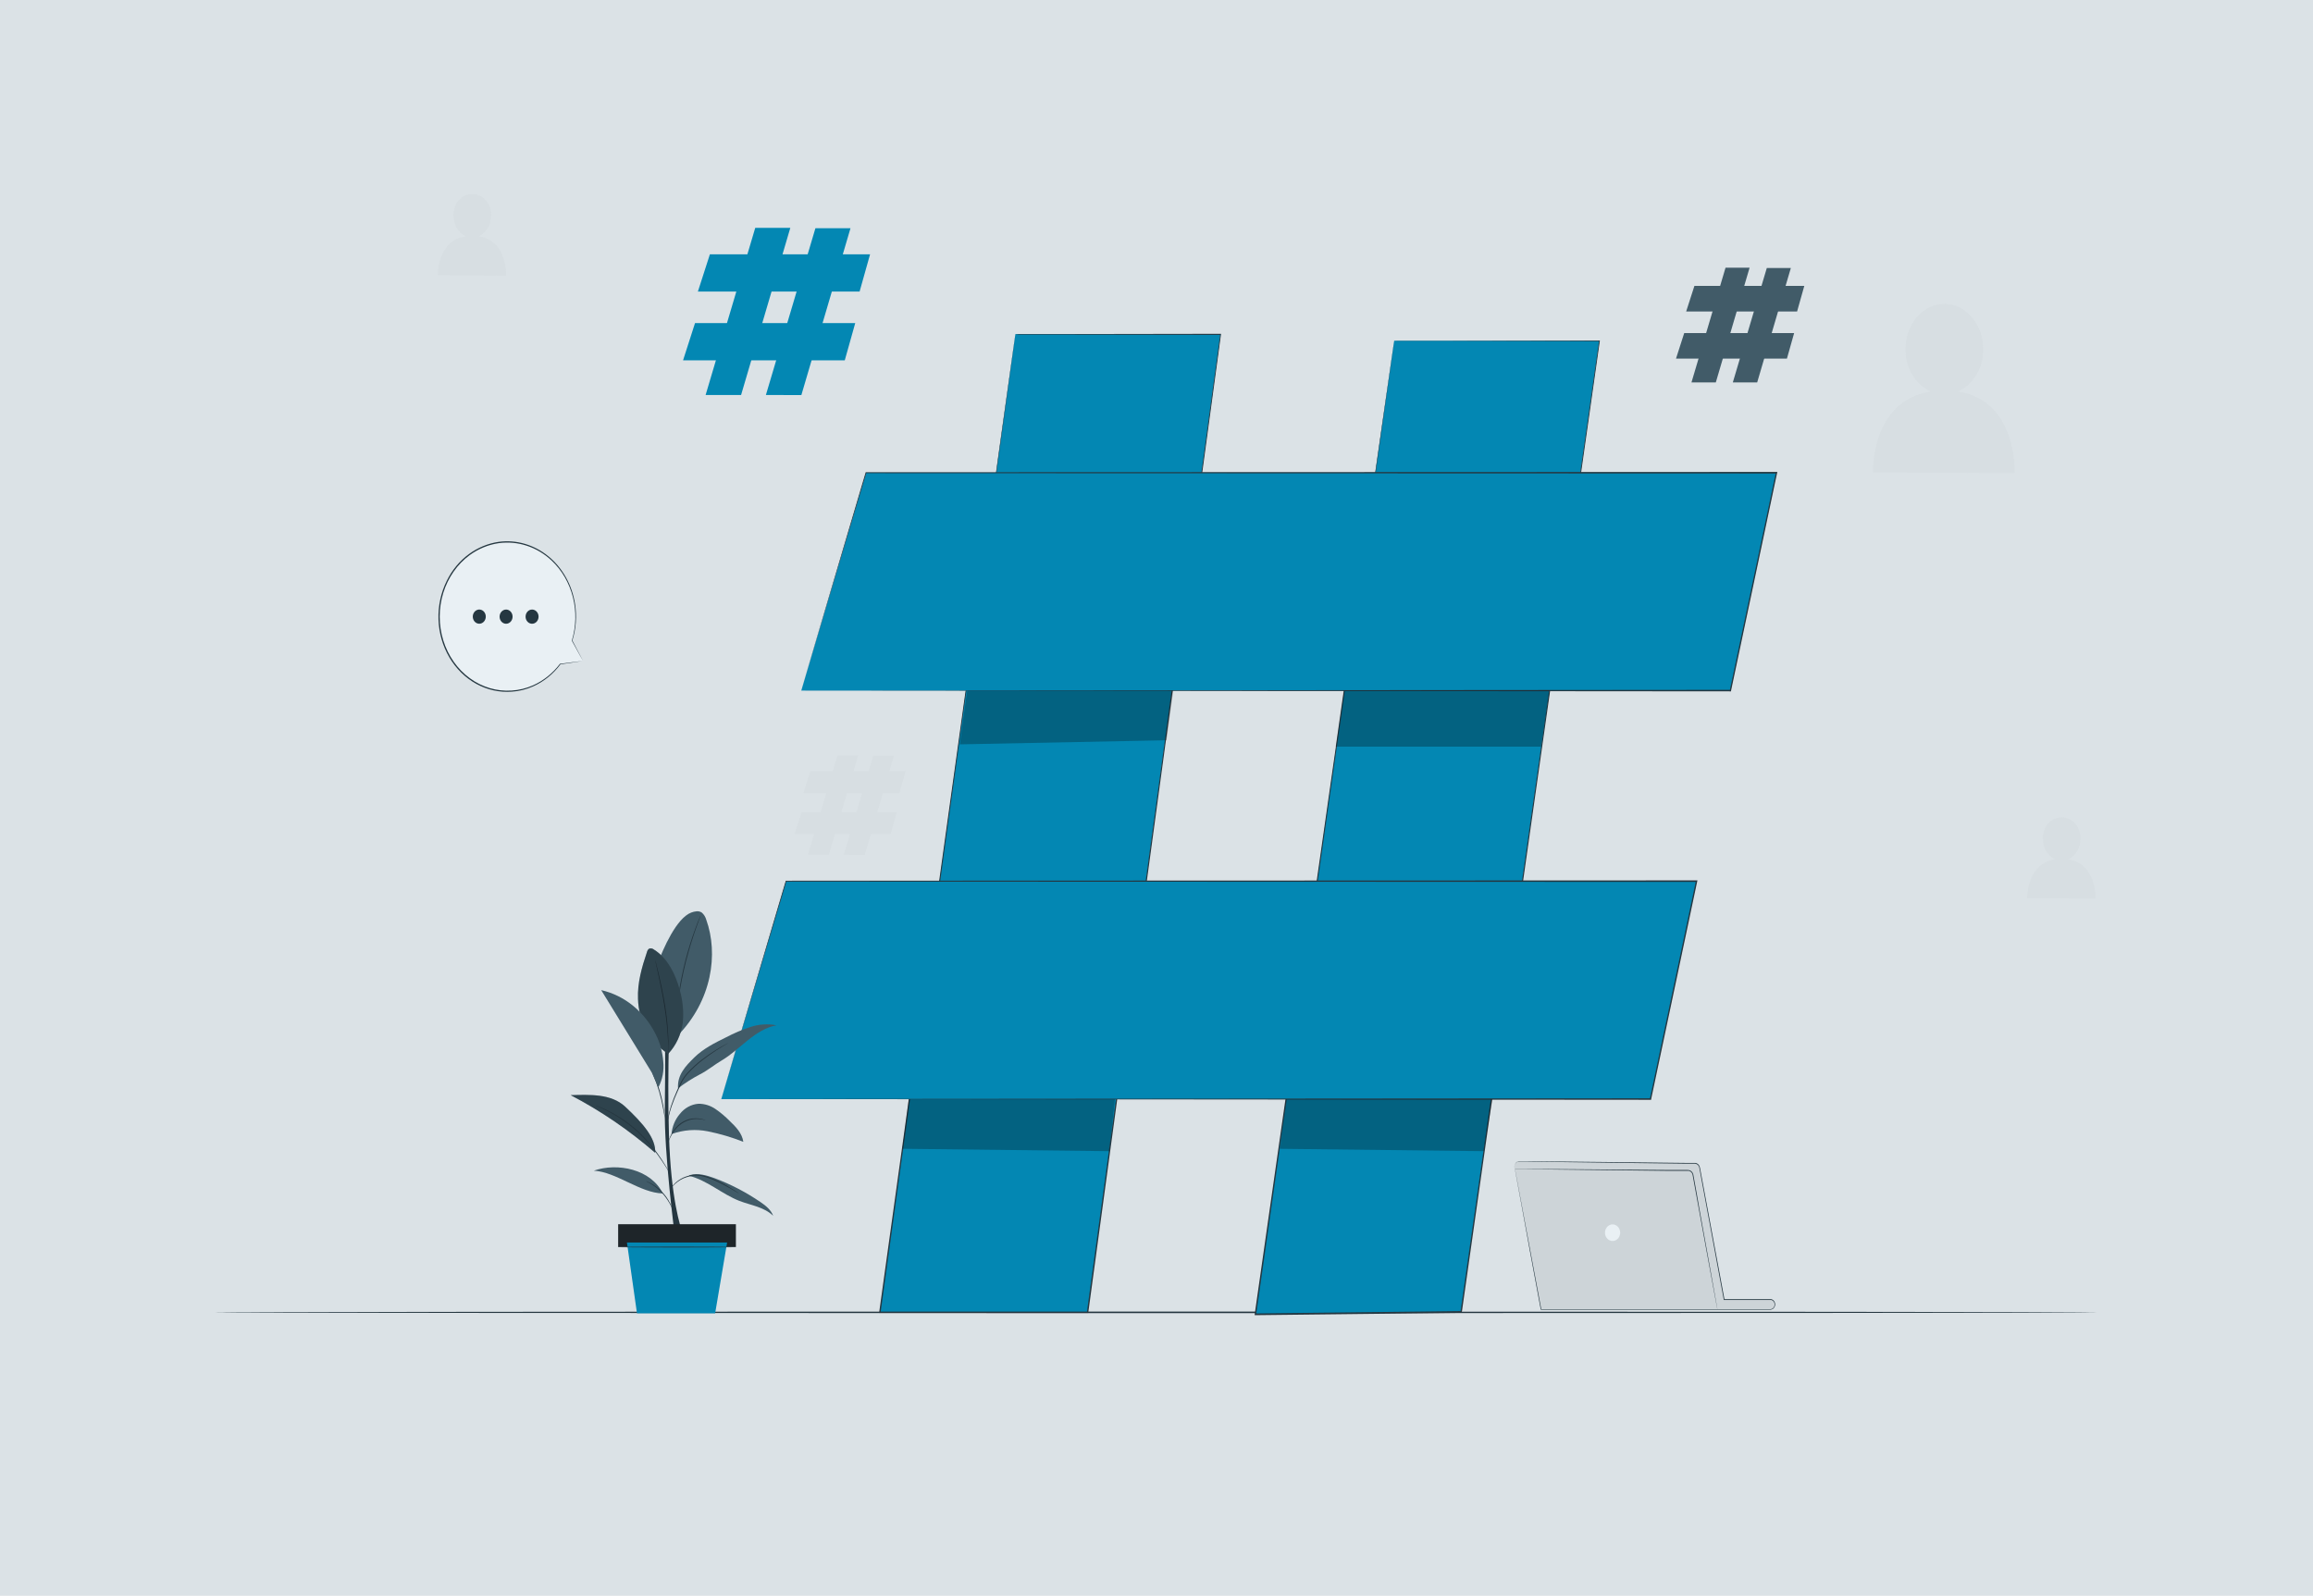
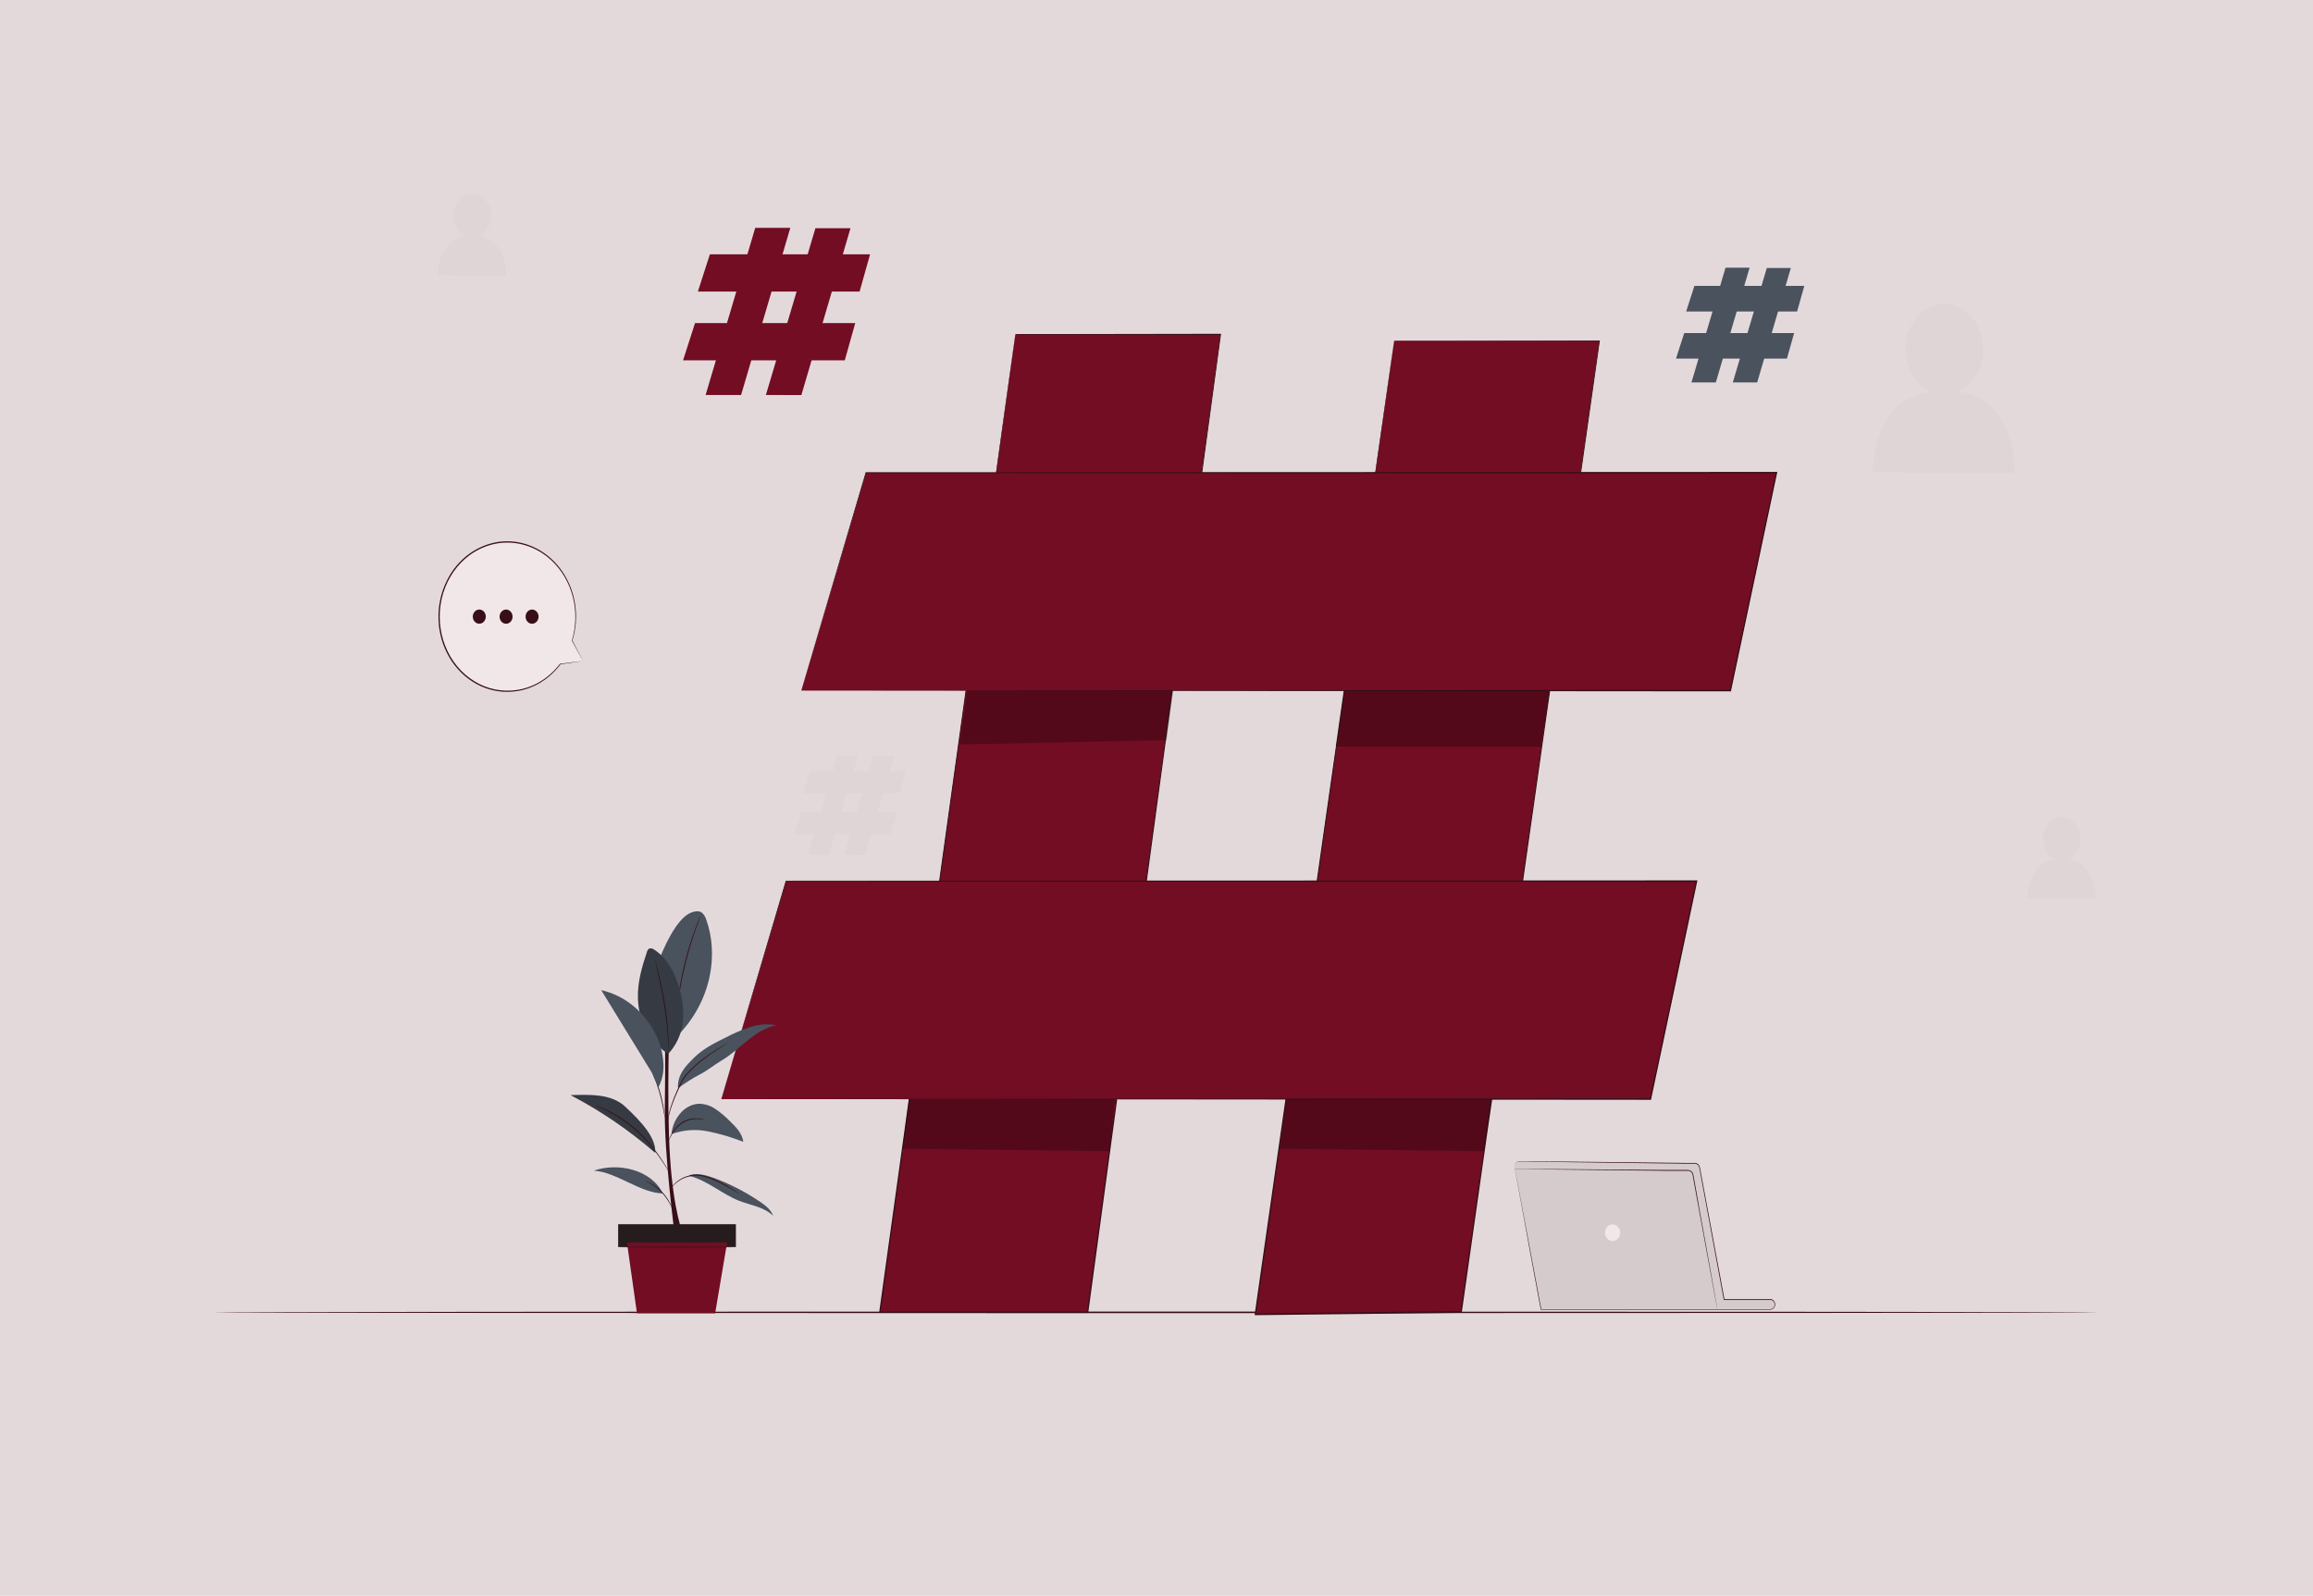
<svg xmlns="http://www.w3.org/2000/svg" width="848" height="585" viewBox="0 0 848 585" fill="none">
  <path d="M307 276.895L296.16 313.383H303.91L314.66 276.895H307Z" fill="#EBEBEB" />
  <path d="M320.14 276.972L309.32 313.384L317.07 313.395L327.79 276.972H320.14Z" fill="#EBEBEB" />
  <path d="M294.48 290.804L297.1 282.668H332.07L329.78 290.804H294.48Z" fill="#EBEBEB" />
  <path d="M291.24 305.817L293.86 297.682H328.83L326.54 305.817H291.24Z" fill="#EBEBEB" />
  <path d="M718.05 143.504C720.774 142.186 723.086 140.025 724.7 137.287C726.313 134.549 727.158 131.354 727.13 128.097C727.13 118.89 720.79 111.411 712.9 111.367C705.01 111.324 698.6 118.748 698.56 127.944C698.501 131.231 699.334 134.463 700.953 137.232C702.573 140.002 704.907 142.184 707.66 143.504C685.66 147.123 686.66 173.235 686.66 173.235L738.66 173.498C738.66 173.498 739.84 147.058 718.05 143.504Z" fill="#EBEBEB" />
  <path d="M175.66 86.6C176.974 85.964 178.09 84.921 178.868 83.6C179.646 82.278 180.054 80.737 180.04 79.165C180.107 78.133 179.98 77.098 179.666 76.123C179.352 75.147 178.858 74.253 178.215 73.494C177.572 72.736 176.794 72.13 175.928 71.714C175.063 71.297 174.128 71.08 173.183 71.075C172.237 71.07 171.3 71.277 170.431 71.683C169.561 72.09 168.777 72.687 168.128 73.438C167.478 74.189 166.976 75.078 166.653 76.05C166.33 77.022 166.193 78.056 166.25 79.088C166.221 80.675 166.622 82.235 167.404 83.572C168.185 84.909 169.311 85.963 170.64 86.6C160.03 88.35 160.51 100.957 160.51 100.957L185.6 101.089C185.6 101.089 186.18 88.339 175.66 86.6Z" fill="#EBEBEB" />
  <path d="M758.36 315.024C759.677 314.39 760.795 313.348 761.576 312.026C762.356 310.705 762.764 309.162 762.75 307.588C762.805 306.564 762.668 305.538 762.347 304.573C762.027 303.608 761.531 302.725 760.888 301.977C760.245 301.229 759.47 300.632 758.609 300.222C757.749 299.813 756.821 299.599 755.882 299.595C754.943 299.59 754.014 299.795 753.15 300.196C752.286 300.598 751.506 301.187 750.857 301.929C750.209 302.671 749.705 303.55 749.377 304.511C749.049 305.473 748.904 306.498 748.95 307.523C748.924 309.109 749.328 310.667 750.111 312.002C750.894 313.337 752.021 314.389 753.35 315.024C742.73 316.773 743.22 329.392 743.22 329.392L768.31 329.512C768.31 329.512 768.88 316.762 758.36 315.024Z" fill="#EBEBEB" />
-   <path d="M769.48 481.142C769.48 481.295 614.67 481.426 423.76 481.426C232.85 481.426 78 481.295 78 481.142C78 480.989 232.74 480.847 423.74 480.847C614.74 480.847 769.48 480.978 769.48 481.142Z" fill="#263238" />
-   <path d="M372.27 122.466L322.59 480.989H398.72L447.48 122.466H372.27Z" fill="#008BB7" />
-   <path d="M372.271 122.466H373.531H377.301H391.981L447.481 122.378H447.651V122.564C436.921 201.61 419.121 332.771 399.001 481.109V481.35H322.291L322.341 481.022C336.531 378.893 349.001 289.24 357.911 225.153C362.381 193.125 365.961 167.473 368.421 149.813C369.661 141.066 370.611 134.199 371.261 129.573C371.591 127.277 371.841 125.528 372.001 124.347C372.161 123.166 372.271 122.586 372.271 122.586L372.031 124.39C371.871 125.582 371.641 127.343 371.321 129.65C370.691 134.286 369.751 141.12 368.551 149.955C366.111 167.637 362.551 193.311 358.171 225.404C349.321 289.492 336.941 379.09 322.841 481.175L322.591 480.847H398.741L398.481 481.087C418.701 332.771 436.581 201.621 447.351 122.586L447.501 122.772L392.091 122.685H377.371H373.581L372.271 122.466Z" fill="#263238" />
-   <path d="M511.14 124.915L460.25 481.82L535.67 480.956L586.36 124.915H511.14Z" fill="#008BB7" />
-   <path d="M511.14 124.916H512.41H516.18H530.86L586.36 124.828H586.53V125.014C575.36 203.601 556.86 333.864 535.94 481.077V481.317H535.23L460.3 482.17H460V481.842C474.55 380.151 487.31 290.935 496.44 227.066C501.02 195.181 504.69 169.638 507.22 152.066C508.48 143.319 509.46 136.517 510.13 131.914C510.46 129.628 510.71 127.89 510.89 126.709C511.07 125.528 511.15 124.959 511.15 124.959C511.15 124.959 511.08 125.572 510.92 126.753C510.76 127.934 510.51 129.694 510.19 131.99L507.34 152.208L496.74 227.252C487.67 291.056 474.98 380.26 460.54 481.864L460.28 481.536L535.21 480.672H535.7L535.45 480.913C556.45 333.679 575.04 203.47 586.25 124.883L586.4 125.08L530.98 124.992H516.27H512.48L511.14 124.916Z" fill="#263238" />
-   <path d="M293.771 253.189L317.531 173.312H651.35L634.46 253.189H293.771Z" fill="#008BB7" />
-   <path d="M293.74 253.189L634.43 252.905L634.18 253.123C639.44 228.28 644.91 202.376 650.5 175.947C650.69 175.029 650.88 174.121 651.07 173.246L651.32 173.596L317.49 173.476L317.64 173.356L293.74 253.178C294.09 252.008 302.43 223.753 317.35 173.246V173.137H317.45L651.28 173.017H651.61L651.54 173.366L650.96 176.056C645.37 202.496 639.9 228.389 634.64 253.244V253.462H634.43L293.74 253.189Z" fill="#263238" />
-   <path d="M264.44 402.96L288.19 323.083H622.02L605.13 402.96H264.44Z" fill="#008BB7" />
-   <path d="M264.44 402.927L605.13 402.653L604.88 402.861C610.13 378.018 615.61 352.124 621.19 325.685C621.39 324.766 621.58 323.859 621.76 322.984L622.02 323.334L288.19 323.213L288.33 323.104C273.24 373.578 264.79 401.833 264.44 402.927L288.05 322.995V322.885H288.16L621.99 322.765H622.32L622.24 323.115C622.06 323.99 621.86 324.897 621.67 325.816C616.08 352.256 610.61 378.138 605.35 402.992V403.211H605.15L264.44 402.927Z" fill="#263238" />
+   <path d="M769.48 481.142C769.48 481.295 614.67 481.426 423.76 481.426C232.85 481.426 78 481.295 78 481.142C78 480.989 232.74 480.847 423.74 480.847C614.74 480.847 769.48 480.978 769.48 481.142Z" fill="#321017" />
+   <path d="M372.27 122.466L322.59 480.989H398.72L447.48 122.466H372.27Z" fill="#730D23" />
+   <path d="M372.271 122.466H373.531H377.301H391.981L447.481 122.378H447.651V122.564C436.921 201.61 419.121 332.771 399.001 481.109V481.35H322.291L322.341 481.022C336.531 378.893 349.001 289.24 357.911 225.153C362.381 193.125 365.961 167.473 368.421 149.813C369.661 141.066 370.611 134.199 371.261 129.573C371.591 127.277 371.841 125.528 372.001 124.347C372.161 123.166 372.271 122.586 372.271 122.586L372.031 124.39C371.871 125.582 371.641 127.343 371.321 129.65C370.691 134.286 369.751 141.12 368.551 149.955C366.111 167.637 362.551 193.311 358.171 225.404C349.321 289.492 336.941 379.09 322.841 481.175L322.591 480.847H398.741L398.481 481.087C418.701 332.771 436.581 201.621 447.351 122.586L447.501 122.772L392.091 122.685H377.371H373.581L372.271 122.466Z" fill="#321017" />
+   <path d="M511.14 124.915L460.25 481.82L535.67 480.956L586.36 124.915H511.14Z" fill="#730D23" />
+   <path d="M511.14 124.916H512.41H516.18H530.86L586.36 124.828H586.53V125.014C575.36 203.601 556.86 333.864 535.94 481.077V481.317H535.23L460.3 482.17H460V481.842C474.55 380.151 487.31 290.935 496.44 227.066C501.02 195.181 504.69 169.638 507.22 152.066C508.48 143.319 509.46 136.517 510.13 131.914C510.46 129.628 510.71 127.89 510.89 126.709C511.07 125.528 511.15 124.959 511.15 124.959C511.15 124.959 511.08 125.572 510.92 126.753C510.76 127.934 510.51 129.694 510.19 131.99L507.34 152.208L496.74 227.252C487.67 291.056 474.98 380.26 460.54 481.864L460.28 481.536L535.21 480.672H535.7L535.45 480.913C556.45 333.679 575.04 203.47 586.25 124.883L586.4 125.08L530.98 124.992H516.27H512.48L511.14 124.916Z" fill="#321017" />
+   <path d="M293.771 253.189L317.531 173.312H651.35L634.46 253.189H293.771Z" fill="#730D23" />
+   <path d="M293.74 253.189L634.43 252.905L634.18 253.123C639.44 228.28 644.91 202.376 650.5 175.947C650.69 175.029 650.88 174.121 651.07 173.246L651.32 173.596L317.49 173.476L317.64 173.356L293.74 253.178C294.09 252.008 302.43 223.753 317.35 173.246V173.137H317.45L651.28 173.017H651.61L651.54 173.366L650.96 176.056C645.37 202.496 639.9 228.389 634.64 253.244V253.462H634.43L293.74 253.189Z" fill="#321017" />
+   <path d="M264.44 402.96L288.19 323.083H622.02L605.13 402.96H264.44Z" fill="#730D23" />
+   <path d="M264.44 402.927L605.13 402.653L604.88 402.861C610.13 378.018 615.61 352.124 621.19 325.685C621.39 324.766 621.58 323.859 621.76 322.984L622.02 323.334L288.19 323.213L288.33 323.104C273.24 373.578 264.79 401.833 264.44 402.927L288.05 322.995V322.885H288.16L621.99 322.765H622.32L622.24 323.115C622.06 323.99 621.86 324.897 621.67 325.816C616.08 352.256 610.61 378.138 605.35 402.992V403.211H605.15L264.44 402.927Z" fill="#321017" />
  <g opacity="0.3">
    <path d="M351.86 272.893L427.66 271.395L430.14 253.188H354.59L351.86 272.893Z" fill="black" />
  </g>
  <g opacity="0.3">
    <path d="M489.69 273.735H564.94L568.15 253.188H492.59L489.69 273.735Z" fill="black" />
  </g>
  <g opacity="0.3">
    <path d="M406.66 422.041L330.88 421.166L333.18 402.96H408.78L406.66 422.041Z" fill="black" />
  </g>
  <g opacity="0.3">
    <path d="M543.92 422.041L469.3 421.177L471.6 402.971H547.2L543.92 422.041Z" fill="black" />
  </g>
-   <path d="M276.89 83.528L258.69 144.816H271.7L289.75 83.528H276.89Z" fill="#008BB7" />
-   <path d="M298.951 83.67L280.791 144.816L293.801 144.838L311.811 83.67H298.951Z" fill="#008BB7" />
-   <path d="M255.86 106.895L260.26 93.238H318.99L315.15 106.895H255.86Z" fill="#008BB7" />
-   <path d="M250.42 132.11L254.81 118.453H313.55L309.71 132.11H250.42Z" fill="#008BB7" />
+   <path d="M276.89 83.528L258.69 144.816H271.7L289.75 83.528H276.89Z" fill="#730D23" />
+   <path d="M298.951 83.67L280.791 144.816L293.801 144.838L311.811 83.67H298.951Z" fill="#730D23" />
+   <path d="M255.86 106.895L260.26 93.238H318.99L315.15 106.895H255.86Z" fill="#730D23" />
+   <path d="M250.42 132.11L254.81 118.453H313.55L309.71 132.11H250.42Z" fill="#730D23" />
  <path d="M632.62 98.147L620.13 140.202H629.06L641.44 98.147H632.62Z" fill="#455A64" />
  <path d="M647.751 98.246L635.291 140.202L644.221 140.213L656.571 98.246H647.751Z" fill="#455A64" />
  <path d="M618.19 114.189L621.21 104.818H661.5L658.86 114.189H618.19Z" fill="#455A64" />
  <path d="M614.46 131.476L617.47 122.116H657.771L655.13 131.476H614.46Z" fill="#455A64" />
-   <path d="M247.341 452.428C247.341 452.428 243.461 423.2 243.741 406.208C244.021 389.215 243.741 370.069 243.741 370.069H245.531C245.531 370.069 244.321 403.824 245.641 424.184C246.961 444.544 250.441 452.439 250.441 452.439H247.341" fill="#263238" />
+   <path d="M247.341 452.428C247.341 452.428 243.461 423.2 243.741 406.208C244.021 389.215 243.741 370.069 243.741 370.069H245.531C245.531 370.069 244.321 403.824 245.641 424.184C246.961 444.544 250.441 452.439 250.441 452.439H247.341" fill="#321017" />
  <path d="M258.93 337.178C258.642 336.143 258.069 335.231 257.29 334.564C256.16 333.777 254.67 334.105 253.4 334.564C247.98 336.653 243.19 347.686 241 353.492L248.18 379.965C261.16 366.843 263.4 349.588 258.93 337.178Z" fill="#455A64" />
-   <path d="M256.87 335.636C256.852 335.757 256.818 335.875 256.77 335.986L256.42 336.948C256.1 337.779 255.66 338.993 255.13 340.491C254.07 343.498 252.73 347.708 251.52 352.442C250.31 357.177 249.52 361.54 248.98 364.711C248.73 366.296 248.53 367.587 248.41 368.483L248.26 369.5C248.248 369.624 248.221 369.745 248.18 369.861C248.169 369.741 248.169 369.62 248.18 369.5L248.28 368.461C248.36 367.565 248.53 366.274 248.76 364.678C249.363 360.523 250.181 356.409 251.21 352.355C252.244 348.302 253.482 344.316 254.92 340.414C255.47 338.916 255.92 337.713 256.29 336.893C256.46 336.511 256.59 336.204 256.69 335.953C256.743 335.842 256.803 335.736 256.87 335.636Z" fill="#263238" />
+   <path d="M256.87 335.636C256.852 335.757 256.818 335.875 256.77 335.986L256.42 336.948C256.1 337.779 255.66 338.993 255.13 340.491C254.07 343.498 252.73 347.708 251.52 352.442C250.31 357.177 249.52 361.54 248.98 364.711C248.73 366.296 248.53 367.587 248.41 368.483L248.26 369.5C248.248 369.624 248.221 369.745 248.18 369.861C248.169 369.741 248.169 369.62 248.18 369.5L248.28 368.461C248.36 367.565 248.53 366.274 248.76 364.678C249.363 360.523 250.181 356.409 251.21 352.355C252.244 348.302 253.482 344.316 254.92 340.414C255.47 338.916 255.92 337.713 256.29 336.893C256.46 336.511 256.59 336.204 256.69 335.953C256.743 335.842 256.803 335.736 256.87 335.636Z" fill="#321017" />
  <path d="M244.99 386.35C241.718 384.318 238.979 381.398 237.039 377.872C235.098 374.346 234.021 370.333 233.91 366.22C233.66 360.348 235.31 354.585 237.18 349.063C237.292 348.563 237.561 348.121 237.94 347.817C238.245 347.697 238.573 347.664 238.892 347.719C239.212 347.775 239.514 347.917 239.77 348.134C244.67 351.185 247.63 356.991 249.21 362.906C250.345 366.828 250.723 370.965 250.32 375.055C249.705 379.35 247.835 383.313 244.99 386.35Z" fill="#455A64" />
-   <path d="M244.99 386.35C244.977 386.234 244.977 386.117 244.99 386.001V384.984C244.99 384.098 244.99 382.797 244.89 381.255C244.683 377.156 244.253 373.073 243.6 369.03C242.85 364.285 241.94 360.042 241.27 357.002C240.94 355.504 240.67 354.268 240.48 353.372C240.39 352.967 240.32 352.639 240.27 352.377C240.236 352.264 240.219 352.146 240.22 352.027C240.265 352.136 240.302 352.25 240.33 352.366C240.4 352.617 240.48 352.945 240.59 353.339C240.81 354.192 241.11 355.417 241.48 356.947C242.2 360.009 243.14 364.252 243.89 368.975C244.536 373.034 244.924 377.137 245.05 381.255C245.05 382.83 245.1 384.109 245.05 384.995C245.05 385.41 245.05 385.738 245.05 386.012C245.043 386.127 245.022 386.24 244.99 386.35Z" fill="#263238" />
+   <path d="M244.99 386.35C244.977 386.234 244.977 386.117 244.99 386.001V384.984C244.99 384.098 244.99 382.797 244.89 381.255C244.683 377.156 244.253 373.073 243.6 369.03C242.85 364.285 241.94 360.042 241.27 357.002C240.94 355.504 240.67 354.268 240.48 353.372C240.39 352.967 240.32 352.639 240.27 352.377C240.236 352.264 240.219 352.146 240.22 352.027C240.265 352.136 240.302 352.25 240.33 352.366C240.4 352.617 240.48 352.945 240.59 353.339C240.81 354.192 241.11 355.417 241.48 356.947C242.2 360.009 243.14 364.252 243.89 368.975C244.536 373.034 244.924 377.137 245.05 381.255C245.05 382.83 245.1 384.109 245.05 384.995C245.05 385.41 245.05 385.738 245.05 386.012C245.043 386.127 245.022 386.24 244.99 386.35Z" fill="#321017" />
  <g opacity="0.3">
    <path d="M244.99 386.35C241.718 384.318 238.979 381.398 237.039 377.872C235.098 374.346 234.021 370.333 233.91 366.22C233.66 360.348 235.31 354.585 237.18 349.063C237.292 348.563 237.561 348.121 237.94 347.817C238.245 347.697 238.573 347.664 238.892 347.719C239.212 347.775 239.514 347.917 239.77 348.134C244.67 351.185 247.63 356.991 249.21 362.906C250.345 366.828 250.723 370.965 250.32 375.055C249.705 379.35 247.835 383.313 244.99 386.35Z" fill="black" />
  </g>
  <path d="M252.59 431.072C259.22 432.669 264.68 437.775 271.07 440.268C275.31 441.909 280.07 442.455 283.47 445.736C282.66 443.549 280.74 442.007 278.87 440.739C273.608 437.139 267.988 434.204 262.12 431.991C259.12 430.897 255.84 429.902 252.78 430.843" fill="#455A64" />
  <path d="M243.011 437.535C234.701 437.382 225.961 429.651 217.701 429.192C226.341 426.141 238.701 428.634 243.011 437.535Z" fill="#455A64" />
  <path d="M246.25 415.753C250.53 414.22 255.091 413.882 259.52 414.769C263.944 415.656 268.292 416.943 272.52 418.618C272.09 415.469 269.76 413.096 267.52 410.964C265.918 409.329 264.177 407.864 262.32 406.59C260.451 405.309 258.286 404.638 256.08 404.655C254.757 404.752 253.466 405.139 252.282 405.793C251.099 406.446 250.047 407.353 249.19 408.46C247.495 410.454 246.441 413 246.19 415.709" fill="#455A64" />
  <path d="M229.21 405.726C223.98 400.85 216.07 401.353 209.21 401.495C220.237 407.249 230.636 414.343 240.21 422.642C240.51 417.339 235.81 411.893 229.21 405.726Z" fill="#455A64" />
  <g opacity="0.3">
    <path d="M229.21 405.726C223.98 400.85 216.07 401.353 209.21 401.495C220.237 407.249 230.636 414.343 240.21 422.642C240.51 417.339 235.81 411.893 229.21 405.726Z" fill="black" />
  </g>
  <path d="M248.601 398.991C251.14 397.06 253.815 395.353 256.601 393.884C259.351 392.517 261.911 390.341 264.601 388.767C268.051 386.733 271.031 383.89 274.191 381.364C277.351 378.838 280.831 376.553 284.701 375.897C281.515 375.275 278.24 375.481 275.141 376.498C272.055 377.517 269.045 378.797 266.141 380.325C262.061 382.337 257.921 384.393 254.581 387.651C251.241 390.91 248.241 394.136 248.581 399.002" fill="#455A64" />
-   <path d="M270.92 437.535C270.828 437.505 270.741 437.461 270.66 437.403L269.94 436.999C269.31 436.638 268.41 436.091 267.28 435.468C266.72 435.151 266.1 434.812 265.43 434.462C264.76 434.112 264.04 433.751 263.27 433.369C261.622 432.557 259.912 431.902 258.16 431.411C256.424 430.892 254.598 430.843 252.84 431.269C252.072 431.452 251.316 431.697 250.58 432.002C249.024 432.701 247.623 433.756 246.47 435.096C245.99 435.665 245.75 436.004 245.73 435.993C245.771 435.896 245.821 435.804 245.88 435.719C245.98 435.555 246.15 435.315 246.38 435.009C247.039 434.17 247.799 433.435 248.64 432.822C249.225 432.396 249.844 432.03 250.49 431.728C251.23 431.402 251.992 431.142 252.77 430.952C254.571 430.49 256.449 430.531 258.23 431.072C260 431.559 261.724 432.225 263.38 433.062C264.15 433.434 264.87 433.795 265.54 434.156C266.21 434.517 266.83 434.867 267.38 435.249C268.5 435.894 269.38 436.463 269.99 436.868L270.69 437.327C270.85 437.458 270.93 437.524 270.92 437.535Z" fill="#263238" />
-   <path d="M236.81 433.03C236.99 433.06 237.164 433.115 237.33 433.194C237.66 433.326 238.13 433.544 238.69 433.839C240.158 434.642 241.506 435.682 242.69 436.923C243.881 438.15 244.893 439.57 245.69 441.133C245.936 441.6 246.15 442.086 246.33 442.587C246.413 442.763 246.474 442.951 246.51 443.145C246.51 443.145 246.15 442.401 245.51 441.242C243.845 438.227 241.482 435.746 238.66 434.047C237.51 433.391 236.79 433.085 236.81 433.03Z" fill="#263238" />
-   <path d="M218.44 405.278C218.565 405.295 218.686 405.332 218.8 405.387L219.8 405.781L221.37 406.404C221.99 406.656 222.65 407.027 223.37 407.388C227.275 409.367 230.918 411.912 234.2 414.955C235.979 416.65 237.65 418.477 239.2 420.422C240.471 422.005 241.666 423.658 242.78 425.376C243.73 426.852 244.45 428.065 244.94 428.918L245.51 429.892C245.586 429.998 245.647 430.116 245.69 430.241C245.69 430.241 245.6 430.143 245.46 429.924C245.32 429.706 245.1 429.4 244.84 428.984C244.32 428.164 243.58 426.961 242.61 425.518C241.64 424.074 240.43 422.39 239 420.619C237.438 418.714 235.768 416.917 234 415.239C230.736 412.234 227.137 409.692 223.29 407.673C222.55 407.301 221.89 406.918 221.29 406.656L219.74 405.967L218.74 405.529C218.634 405.455 218.534 405.371 218.44 405.278Z" fill="#263238" />
-   <path d="M258.741 410.647C258.518 410.646 258.297 410.616 258.081 410.56L257.311 410.406C257.021 410.341 256.671 410.341 256.311 410.297C254.342 410.104 252.363 410.533 250.611 411.533C249.65 412.081 248.773 412.789 248.011 413.632C247.376 414.314 246.816 415.073 246.341 415.896C245.91 416.656 245.529 417.449 245.201 418.268C245.225 418.027 245.283 417.791 245.371 417.569C245.58 416.944 245.844 416.343 246.161 415.775C246.598 414.924 247.128 414.135 247.741 413.424C248.821 412.178 250.154 411.225 251.632 410.642C253.109 410.059 254.691 409.862 256.251 410.067C256.631 410.122 256.981 410.144 257.251 410.221L258.011 410.439C258.262 410.471 258.507 410.541 258.741 410.647Z" fill="#263238" />
-   <path d="M267.05 382.348C266.955 382.43 266.851 382.5 266.74 382.556L265.81 383.103C265.01 383.584 263.81 384.284 262.44 385.191C261.07 386.099 259.44 387.236 257.63 388.614C255.713 390.081 253.917 391.727 252.26 393.534C251.402 394.456 250.662 395.501 250.06 396.64C249.52 397.733 249 398.881 248.52 399.92C247.662 401.79 246.892 403.706 246.21 405.661C245.766 406.984 245.392 408.335 245.09 409.706C244.88 410.68 244.8 411.226 244.77 411.226C244.754 411.092 244.754 410.956 244.77 410.822C244.77 410.559 244.85 410.177 244.94 409.728C245.184 408.337 245.518 406.967 245.94 405.628C246.591 403.65 247.346 401.715 248.2 399.833C248.67 398.739 249.2 397.646 249.72 396.552C250.337 395.383 251.094 394.31 251.97 393.359C253.636 391.535 255.45 389.881 257.39 388.417C259.16 387.05 260.83 385.946 262.25 385.049C263.67 384.152 264.86 383.485 265.68 383.048L266.63 382.556L267.05 382.348Z" fill="#263238" />
-   <path d="M243.741 409.838C243.661 409.59 243.608 409.333 243.581 409.073C243.481 408.504 243.361 407.804 243.211 406.973C242.814 404.67 242.29 402.395 241.641 400.161C240.969 397.925 240.178 395.734 239.271 393.6C238.951 392.835 238.681 392.179 238.461 391.665C238.346 391.434 238.258 391.187 238.201 390.932C238.339 391.148 238.462 391.375 238.571 391.61C238.791 392.047 239.101 392.704 239.461 393.502C240.433 395.617 241.255 397.81 241.921 400.063C242.576 402.308 243.077 404.603 243.421 406.929C243.551 407.826 243.641 408.548 243.691 409.051C243.732 409.311 243.749 409.574 243.741 409.838Z" fill="#263238" />
+   <path d="M270.92 437.535C270.828 437.505 270.741 437.461 270.66 437.403L269.94 436.999C269.31 436.638 268.41 436.091 267.28 435.468C266.72 435.151 266.1 434.812 265.43 434.462C264.76 434.112 264.04 433.751 263.27 433.369C261.622 432.557 259.912 431.902 258.16 431.411C256.424 430.892 254.598 430.843 252.84 431.269C252.072 431.452 251.316 431.697 250.58 432.002C249.024 432.701 247.623 433.756 246.47 435.096C245.99 435.665 245.75 436.004 245.73 435.993C245.771 435.896 245.821 435.804 245.88 435.719C245.98 435.555 246.15 435.315 246.38 435.009C247.039 434.17 247.799 433.435 248.64 432.822C249.225 432.396 249.844 432.03 250.49 431.728C251.23 431.402 251.992 431.142 252.77 430.952C254.571 430.49 256.449 430.531 258.23 431.072C260 431.559 261.724 432.225 263.38 433.062C264.15 433.434 264.87 433.795 265.54 434.156C266.21 434.517 266.83 434.867 267.38 435.249C268.5 435.894 269.38 436.463 269.99 436.868L270.69 437.327C270.85 437.458 270.93 437.524 270.92 437.535Z" fill="#321017" />
+   <path d="M236.81 433.03C236.99 433.06 237.164 433.115 237.33 433.194C237.66 433.326 238.13 433.544 238.69 433.839C240.158 434.642 241.506 435.682 242.69 436.923C243.881 438.15 244.893 439.57 245.69 441.133C245.936 441.6 246.15 442.086 246.33 442.587C246.413 442.763 246.474 442.951 246.51 443.145C246.51 443.145 246.15 442.401 245.51 441.242C243.845 438.227 241.482 435.746 238.66 434.047C237.51 433.391 236.79 433.085 236.81 433.03Z" fill="#321017" />
+   <path d="M218.44 405.278C218.565 405.295 218.686 405.332 218.8 405.387L219.8 405.781L221.37 406.404C221.99 406.656 222.65 407.027 223.37 407.388C227.275 409.367 230.918 411.912 234.2 414.955C235.979 416.65 237.65 418.477 239.2 420.422C240.471 422.005 241.666 423.658 242.78 425.376C243.73 426.852 244.45 428.065 244.94 428.918L245.51 429.892C245.586 429.998 245.647 430.116 245.69 430.241C245.69 430.241 245.6 430.143 245.46 429.924C245.32 429.706 245.1 429.4 244.84 428.984C244.32 428.164 243.58 426.961 242.61 425.518C241.64 424.074 240.43 422.39 239 420.619C237.438 418.714 235.768 416.917 234 415.239C230.736 412.234 227.137 409.692 223.29 407.673C222.55 407.301 221.89 406.918 221.29 406.656L219.74 405.967L218.74 405.529C218.634 405.455 218.534 405.371 218.44 405.278Z" fill="#321017" />
+   <path d="M258.741 410.647C258.518 410.646 258.297 410.616 258.081 410.56L257.311 410.406C257.021 410.341 256.671 410.341 256.311 410.297C254.342 410.104 252.363 410.533 250.611 411.533C249.65 412.081 248.773 412.789 248.011 413.632C247.376 414.314 246.816 415.073 246.341 415.896C245.91 416.656 245.529 417.449 245.201 418.268C245.225 418.027 245.283 417.791 245.371 417.569C245.58 416.944 245.844 416.343 246.161 415.775C246.598 414.924 247.128 414.135 247.741 413.424C248.821 412.178 250.154 411.225 251.632 410.642C253.109 410.059 254.691 409.862 256.251 410.067C256.631 410.122 256.981 410.144 257.251 410.221L258.011 410.439C258.262 410.471 258.507 410.541 258.741 410.647Z" fill="#321017" />
+   <path d="M267.05 382.348C266.955 382.43 266.851 382.5 266.74 382.556L265.81 383.103C265.01 383.584 263.81 384.284 262.44 385.191C261.07 386.099 259.44 387.236 257.63 388.614C255.713 390.081 253.917 391.727 252.26 393.534C251.402 394.456 250.662 395.501 250.06 396.64C249.52 397.733 249 398.881 248.52 399.92C247.662 401.79 246.892 403.706 246.21 405.661C245.766 406.984 245.392 408.335 245.09 409.706C244.88 410.68 244.8 411.226 244.77 411.226C244.754 411.092 244.754 410.956 244.77 410.822C244.77 410.559 244.85 410.177 244.94 409.728C245.184 408.337 245.518 406.967 245.94 405.628C246.591 403.65 247.346 401.715 248.2 399.833C248.67 398.739 249.2 397.646 249.72 396.552C250.337 395.383 251.094 394.31 251.97 393.359C253.636 391.535 255.45 389.881 257.39 388.417C259.16 387.05 260.83 385.946 262.25 385.049C263.67 384.152 264.86 383.485 265.68 383.048L266.63 382.556L267.05 382.348Z" fill="#321017" />
+   <path d="M243.741 409.838C243.661 409.59 243.608 409.333 243.581 409.073C243.481 408.504 243.361 407.804 243.211 406.973C242.814 404.67 242.29 402.395 241.641 400.161C240.969 397.925 240.178 395.734 239.271 393.6C238.951 392.835 238.681 392.179 238.461 391.665C238.346 391.434 238.258 391.187 238.201 390.932C238.339 391.148 238.462 391.375 238.571 391.61C238.791 392.047 239.101 392.704 239.461 393.502C240.433 395.617 241.255 397.81 241.921 400.063C242.576 402.308 243.077 404.603 243.421 406.929C243.551 407.826 243.641 408.548 243.691 409.051C243.732 409.311 243.749 409.574 243.741 409.838Z" fill="#321017" />
  <path d="M243.171 389.182C242.912 385.731 241.992 382.378 240.471 379.341C238.423 375.178 235.565 371.558 232.1 368.733C228.634 365.909 224.644 363.95 220.411 362.994L238.981 393.25L241.381 398.651C242.887 395.785 243.514 392.466 243.171 389.182Z" fill="#455A64" />
  <path d="M269.8 448.82H226.63V457.185H269.8V448.82Z" fill="#1E1E1E" />
-   <path d="M229.851 455.522L233.531 481.481H262.191L266.581 455.522H229.851Z" fill="#008BB7" />
-   <path d="M269.74 457.195C269.74 457.283 260 457.359 247.99 457.359C235.98 457.359 226.24 457.283 226.24 457.195C226.24 457.108 235.98 457.031 247.99 457.031C260 457.031 269.74 457.097 269.74 457.195Z" fill="#263238" />
+   <path d="M229.851 455.522L233.531 481.481H262.191L266.581 455.522H229.851Z" fill="#730D23" />
+   <path d="M269.74 457.195C269.74 457.283 260 457.359 247.99 457.359C235.98 457.359 226.24 457.283 226.24 457.195C226.24 457.108 235.98 457.031 247.99 457.031C260 457.031 269.74 457.097 269.74 457.195Z" fill="#321017" />
  <path d="M555.25 428.131L564.94 480.125H649C649.444 480.122 649.869 479.927 650.182 479.583C650.495 479.239 650.67 478.773 650.67 478.288C650.67 477.803 650.495 477.337 650.182 476.993C649.869 476.649 649.444 476.454 649 476.451H632.07L623.07 428.098C622.984 427.649 622.761 427.246 622.438 426.954C622.114 426.662 621.71 426.499 621.29 426.491L557.04 425.726C556.769 425.728 556.502 425.796 556.258 425.924C556.014 426.052 555.799 426.238 555.628 426.468C555.457 426.698 555.334 426.966 555.269 427.253C555.204 427.541 555.197 427.841 555.25 428.131Z" fill="#E0E0E0" />
-   <path d="M555.25 428.131C555.247 428.08 555.247 428.029 555.25 427.978C555.228 427.822 555.228 427.663 555.25 427.508C555.279 427.195 555.374 426.895 555.529 426.631C555.683 426.367 555.893 426.146 556.14 425.988C556.311 425.877 556.497 425.796 556.69 425.747C556.913 425.72 557.138 425.72 557.36 425.747H558.87H562.65L586.94 425.999L603.88 426.184L613.36 426.294L618.36 426.349H620.9C621.12 426.349 621.32 426.349 621.55 426.349C621.776 426.377 621.996 426.447 622.2 426.556C622.618 426.787 622.945 427.175 623.12 427.65C623.207 427.874 623.267 428.109 623.3 428.35L623.43 429.049C623.52 429.52 623.6 429.99 623.69 430.46C623.87 431.4 624.04 432.341 624.22 433.292C624.567 435.209 624.924 437.137 625.29 439.076C626.024 442.976 626.767 446.967 627.52 451.05C629.04 459.196 630.61 467.681 632.24 476.407L632.12 476.309H648.74C648.96 476.282 649.181 476.282 649.4 476.309C649.843 476.412 650.234 476.695 650.494 477.101C650.754 477.506 650.863 478.005 650.8 478.495C650.755 478.795 650.649 479.079 650.49 479.327C650.331 479.575 650.122 479.78 649.88 479.928C649.634 480.063 649.365 480.141 649.09 480.158H604.41H564.94H564.87V480.081C561.87 464.106 559.5 451.104 557.87 442.105C557.04 437.6 556.39 434.101 555.96 431.717C555.74 430.525 555.58 429.618 555.46 429.006C555.34 428.393 555.3 428.076 555.3 428.076C555.3 428.076 555.37 428.393 555.49 428.995L556.01 431.706C556.45 434.079 557.12 437.578 557.96 442.083C559.65 451.083 562.08 464.073 565.08 480.048L564.99 479.972H604.46H649.1C649.341 479.958 649.577 479.887 649.79 479.764C650.002 479.637 650.184 479.458 650.323 479.242C650.461 479.026 650.553 478.778 650.59 478.517C650.65 478.087 650.557 477.648 650.33 477.29C650.103 476.932 649.76 476.683 649.37 476.593C649.167 476.576 648.963 476.576 648.76 476.593H631.98V476.494L627.28 451.126C626.52 447.059 625.78 443.057 625.06 439.164C624.69 437.207 624.34 435.282 623.98 433.379C623.81 432.417 623.63 431.477 623.46 430.536C623.37 430.066 623.28 429.596 623.2 429.126L623.07 428.426C623.035 428.203 622.981 427.983 622.91 427.77C622.744 427.356 622.45 427.019 622.08 426.819C621.899 426.719 621.702 426.656 621.5 426.633H620.87H618.32L613.32 426.567L603.83 426.447L586.9 426.228L562.61 425.9L558.83 425.845H557.32C557.101 425.817 556.879 425.817 556.66 425.845C556.469 425.885 556.286 425.963 556.12 426.075C555.878 426.23 555.672 426.444 555.518 426.7C555.364 426.956 555.265 427.247 555.23 427.551C555.222 427.745 555.228 427.939 555.25 428.131Z" fill="#263238" />
+   <path d="M555.25 428.131C555.247 428.08 555.247 428.029 555.25 427.978C555.228 427.822 555.228 427.663 555.25 427.508C555.279 427.195 555.374 426.895 555.529 426.631C555.683 426.367 555.893 426.146 556.14 425.988C556.311 425.877 556.497 425.796 556.69 425.747C556.913 425.72 557.138 425.72 557.36 425.747H558.87H562.65L586.94 425.999L603.88 426.184L613.36 426.294L618.36 426.349H620.9C621.12 426.349 621.32 426.349 621.55 426.349C621.776 426.377 621.996 426.447 622.2 426.556C622.618 426.787 622.945 427.175 623.12 427.65C623.207 427.874 623.267 428.109 623.3 428.35L623.43 429.049C623.52 429.52 623.6 429.99 623.69 430.46C623.87 431.4 624.04 432.341 624.22 433.292C624.567 435.209 624.924 437.137 625.29 439.076C626.024 442.976 626.767 446.967 627.52 451.05C629.04 459.196 630.61 467.681 632.24 476.407L632.12 476.309H648.74C648.96 476.282 649.181 476.282 649.4 476.309C649.843 476.412 650.234 476.695 650.494 477.101C650.754 477.506 650.863 478.005 650.8 478.495C650.755 478.795 650.649 479.079 650.49 479.327C650.331 479.575 650.122 479.78 649.88 479.928C649.634 480.063 649.365 480.141 649.09 480.158H604.41H564.94H564.87V480.081C561.87 464.106 559.5 451.104 557.87 442.105C557.04 437.6 556.39 434.101 555.96 431.717C555.74 430.525 555.58 429.618 555.46 429.006C555.34 428.393 555.3 428.076 555.3 428.076C555.3 428.076 555.37 428.393 555.49 428.995L556.01 431.706C556.45 434.079 557.12 437.578 557.96 442.083C559.65 451.083 562.08 464.073 565.08 480.048L564.99 479.972H604.46H649.1C649.341 479.958 649.577 479.887 649.79 479.764C650.002 479.637 650.184 479.458 650.323 479.242C650.461 479.026 650.553 478.778 650.59 478.517C650.65 478.087 650.557 477.648 650.33 477.29C650.103 476.932 649.76 476.683 649.37 476.593C649.167 476.576 648.963 476.576 648.76 476.593H631.98V476.494L627.28 451.126C626.52 447.059 625.78 443.057 625.06 439.164C624.69 437.207 624.34 435.282 623.98 433.379C623.81 432.417 623.63 431.477 623.46 430.536C623.37 430.066 623.28 429.596 623.2 429.126L623.07 428.426C623.035 428.203 622.981 427.983 622.91 427.77C622.744 427.356 622.45 427.019 622.08 426.819C621.899 426.719 621.702 426.656 621.5 426.633H620.87H618.32L613.32 426.567L603.83 426.447L586.9 426.228L562.61 425.9L558.83 425.845H557.32C557.101 425.817 556.879 425.817 556.66 425.845C556.469 425.885 556.286 425.963 556.12 426.075C555.878 426.23 555.672 426.444 555.518 426.7C555.364 426.956 555.265 427.247 555.23 427.551C555.222 427.745 555.228 427.939 555.25 428.131Z" fill="#321017" />
  <path d="M593.991 451.925C593.991 452.526 593.828 453.114 593.522 453.614C593.217 454.114 592.783 454.503 592.275 454.733C591.767 454.964 591.208 455.024 590.668 454.906C590.129 454.789 589.634 454.5 589.245 454.075C588.856 453.649 588.591 453.108 588.484 452.518C588.377 451.928 588.432 451.317 588.642 450.762C588.853 450.206 589.209 449.732 589.666 449.398C590.123 449.064 590.661 448.885 591.211 448.885C591.948 448.885 592.655 449.206 593.176 449.776C593.698 450.346 593.991 451.119 593.991 451.925Z" fill="white" />
-   <path d="M555.331 428.558H559.741L571.741 428.623L611.391 428.929H617.131H618.531C618.772 428.921 619.013 428.939 619.251 428.984C619.615 429.063 619.952 429.251 620.224 429.527C620.495 429.803 620.692 430.157 620.791 430.548C620.891 431.051 620.971 431.532 621.061 432.035C621.771 435.949 622.461 439.689 623.061 443.319C624.361 450.514 625.541 456.998 626.521 462.444C627.501 467.889 628.281 472.285 628.831 475.336C629.101 476.856 629.301 478.037 629.451 478.846L629.601 479.764C629.601 479.972 629.651 480.081 629.651 480.081C629.651 480.081 629.651 479.972 629.581 479.764L629.401 478.857C629.251 478.048 629.031 476.878 628.741 475.358C628.181 472.307 627.361 467.911 626.361 462.477C625.361 457.042 624.171 450.558 622.851 443.363C622.201 439.766 621.511 435.993 620.791 432.079C620.701 431.597 620.621 431.084 620.521 430.613C620.401 430.158 620.13 429.768 619.761 429.52C619.577 429.391 619.374 429.298 619.161 429.247C618.934 429.224 618.707 429.224 618.481 429.247H617.141H611.411L571.741 428.787L559.741 428.645H556.471H555.621L555.331 428.558Z" fill="#263238" />
+   <path d="M555.331 428.558H559.741L571.741 428.623L611.391 428.929H617.131H618.531C618.772 428.921 619.013 428.939 619.251 428.984C619.615 429.063 619.952 429.251 620.224 429.527C620.495 429.803 620.692 430.157 620.791 430.548C620.891 431.051 620.971 431.532 621.061 432.035C621.771 435.949 622.461 439.689 623.061 443.319C624.361 450.514 625.541 456.998 626.521 462.444C627.501 467.889 628.281 472.285 628.831 475.336C629.101 476.856 629.301 478.037 629.451 478.846L629.601 479.764C629.601 479.972 629.651 480.081 629.651 480.081C629.651 480.081 629.651 479.972 629.581 479.764L629.401 478.857C629.251 478.048 629.031 476.878 628.741 475.358C628.181 472.307 627.361 467.911 626.361 462.477C625.361 457.042 624.171 450.558 622.851 443.363C622.201 439.766 621.511 435.993 620.791 432.079C620.701 431.597 620.621 431.084 620.521 430.613C620.401 430.158 620.13 429.768 619.761 429.52C619.577 429.391 619.374 429.298 619.161 429.247C618.934 429.224 618.707 429.224 618.481 429.247H617.141H611.411L571.741 428.787L559.741 428.645H556.471H555.621L555.331 428.558Z" fill="#321017" />
  <path d="M213.75 242.288L209.75 234.853C211.763 228.367 211.485 221.293 208.971 215.02C206.456 208.748 201.887 203.73 196.161 200.954C190.435 198.178 183.967 197.844 178.027 200.019C172.087 202.193 167.106 206.717 164.063 212.703C161.019 218.689 160.133 225.703 161.579 232.367C163.025 239.031 166.698 244.863 171.876 248.716C177.054 252.569 183.363 254.165 189.563 253.19C195.763 252.215 201.405 248.74 205.38 243.447L213.75 242.288Z" fill="white" />
-   <path d="M213.75 242.288L213.19 242.354L211.57 242.551L205.37 243.349L205.47 243.502C205.48 243.476 205.481 243.446 205.471 243.42C205.462 243.393 205.443 243.372 205.42 243.36C205.403 243.346 205.382 243.338 205.36 243.338C205.338 243.338 205.317 243.346 205.3 243.36C202.643 246.855 199.234 249.575 195.38 251.276C192.902 252.368 190.277 253.007 187.61 253.168C182.162 253.544 176.752 251.946 172.217 248.623C167.682 245.3 164.275 240.435 162.522 234.782C160.769 229.129 160.768 223.002 162.519 217.348C164.271 211.694 167.676 206.828 172.21 203.503C175.414 201.173 179.064 199.677 182.88 199.129C186.337 198.659 189.846 198.984 193.182 200.084C196.518 201.184 199.606 203.034 202.25 205.515C206.006 209.044 208.717 213.715 210.036 218.934C211.356 224.153 211.225 229.683 209.66 234.82C209.65 234.848 209.65 234.879 209.66 234.907L212.66 240.375L213.45 241.796L213.73 242.288L213.5 241.818L212.76 240.397L209.82 234.798V234.886C211.183 230.558 211.527 225.925 210.82 221.414C209.724 214.412 206.204 208.14 200.989 203.902C195.775 199.665 189.268 197.787 182.82 198.659C178.937 199.217 175.222 200.739 171.96 203.11C168.536 205.603 165.729 208.984 163.79 212.951C161.639 217.286 160.592 222.172 160.757 227.101C160.923 232.029 162.295 236.819 164.73 240.97C167.165 245.121 170.575 248.481 174.603 250.7C178.631 252.918 183.13 253.914 187.63 253.584C190.335 253.41 192.995 252.745 195.5 251.615C199.401 249.879 202.84 247.096 205.5 243.524L205.33 243.415C205.32 243.441 205.319 243.47 205.329 243.497C205.338 243.523 205.356 243.545 205.38 243.557H205.44L211.69 242.616L213.27 242.365L213.75 242.288Z" fill="#263238" />
-   <path d="M192.69 226.073C192.69 226.587 192.83 227.091 193.091 227.518C193.353 227.946 193.724 228.28 194.159 228.477C194.594 228.674 195.073 228.725 195.534 228.625C195.996 228.525 196.42 228.277 196.753 227.913C197.086 227.549 197.312 227.085 197.404 226.58C197.496 226.076 197.449 225.552 197.269 225.077C197.089 224.601 196.784 224.195 196.392 223.909C196.001 223.623 195.541 223.47 195.07 223.47C194.439 223.47 193.833 223.744 193.387 224.232C192.941 224.72 192.69 225.382 192.69 226.073Z" fill="#263238" />
-   <path d="M183.16 226.073C183.16 226.587 183.299 227.091 183.561 227.518C183.822 227.946 184.194 228.28 184.629 228.477C185.064 228.674 185.542 228.725 186.004 228.625C186.466 228.525 186.89 228.277 187.223 227.913C187.555 227.549 187.782 227.085 187.874 226.58C187.966 226.076 187.919 225.552 187.739 225.077C187.558 224.601 187.253 224.195 186.862 223.909C186.471 223.623 186.01 223.47 185.54 223.47C184.909 223.473 184.305 223.748 183.86 224.236C183.414 224.723 183.162 225.383 183.16 226.073Z" fill="#263238" />
-   <path d="M173.65 224.772C173.417 225.218 173.31 225.73 173.343 226.243C173.375 226.755 173.546 227.246 173.834 227.653C174.121 228.059 174.512 228.364 174.958 228.528C175.403 228.692 175.883 228.708 176.337 228.574C176.791 228.44 177.198 228.162 177.508 227.775C177.818 227.388 178.015 226.91 178.077 226.4C178.138 225.891 178.06 225.373 177.852 224.912C177.644 224.451 177.317 224.067 176.91 223.809C176.361 223.465 175.709 223.373 175.098 223.553C174.487 223.734 173.966 224.172 173.65 224.772Z" fill="#263238" />
-   <rect width="848" height="585" fill="#25678E" fill-opacity="0.1" />
+   <path d="M213.75 242.288L213.19 242.354L211.57 242.551L205.37 243.349L205.47 243.502C205.48 243.476 205.481 243.446 205.471 243.42C205.462 243.393 205.443 243.372 205.42 243.36C205.403 243.346 205.382 243.338 205.36 243.338C205.338 243.338 205.317 243.346 205.3 243.36C202.643 246.855 199.234 249.575 195.38 251.276C192.902 252.368 190.277 253.007 187.61 253.168C182.162 253.544 176.752 251.946 172.217 248.623C167.682 245.3 164.275 240.435 162.522 234.782C160.769 229.129 160.768 223.002 162.519 217.348C164.271 211.694 167.676 206.828 172.21 203.503C175.414 201.173 179.064 199.677 182.88 199.129C186.337 198.659 189.846 198.984 193.182 200.084C196.518 201.184 199.606 203.034 202.25 205.515C206.006 209.044 208.717 213.715 210.036 218.934C211.356 224.153 211.225 229.683 209.66 234.82C209.65 234.848 209.65 234.879 209.66 234.907L212.66 240.375L213.45 241.796L213.73 242.288L213.5 241.818L212.76 240.397L209.82 234.798V234.886C211.183 230.558 211.527 225.925 210.82 221.414C209.724 214.412 206.204 208.14 200.989 203.902C195.775 199.665 189.268 197.787 182.82 198.659C178.937 199.217 175.222 200.739 171.96 203.11C168.536 205.603 165.729 208.984 163.79 212.951C161.639 217.286 160.592 222.172 160.757 227.101C160.923 232.029 162.295 236.819 164.73 240.97C167.165 245.121 170.575 248.481 174.603 250.7C178.631 252.918 183.13 253.914 187.63 253.584C190.335 253.41 192.995 252.745 195.5 251.615C199.401 249.879 202.84 247.096 205.5 243.524L205.33 243.415C205.32 243.441 205.319 243.47 205.329 243.497C205.338 243.523 205.356 243.545 205.38 243.557H205.44L211.69 242.616L213.27 242.365L213.75 242.288Z" fill="#321017" />
+   <path d="M192.69 226.073C192.69 226.587 192.83 227.091 193.091 227.518C193.353 227.946 193.724 228.28 194.159 228.477C194.594 228.674 195.073 228.725 195.534 228.625C195.996 228.525 196.42 228.277 196.753 227.913C197.086 227.549 197.312 227.085 197.404 226.58C197.496 226.076 197.449 225.552 197.269 225.077C197.089 224.601 196.784 224.195 196.392 223.909C196.001 223.623 195.541 223.47 195.07 223.47C194.439 223.47 193.833 223.744 193.387 224.232C192.941 224.72 192.69 225.382 192.69 226.073Z" fill="#321017" />
+   <path d="M183.16 226.073C183.16 226.587 183.299 227.091 183.561 227.518C183.822 227.946 184.194 228.28 184.629 228.477C185.064 228.674 185.542 228.725 186.004 228.625C186.466 228.525 186.89 228.277 187.223 227.913C187.555 227.549 187.782 227.085 187.874 226.58C187.966 226.076 187.919 225.552 187.739 225.077C187.558 224.601 187.253 224.195 186.862 223.909C186.471 223.623 186.01 223.47 185.54 223.47C184.909 223.473 184.305 223.748 183.86 224.236C183.414 224.723 183.162 225.383 183.16 226.073Z" fill="#321017" />
+   <path d="M173.65 224.772C173.417 225.218 173.31 225.73 173.343 226.243C173.375 226.755 173.546 227.246 173.834 227.653C174.121 228.059 174.512 228.364 174.958 228.528C175.403 228.692 175.883 228.708 176.337 228.574C176.791 228.44 177.198 228.162 177.508 227.775C177.818 227.388 178.015 226.91 178.077 226.4C178.138 225.891 178.06 225.373 177.852 224.912C177.644 224.451 177.317 224.067 176.91 223.809C176.361 223.465 175.709 223.373 175.098 223.553C174.487 223.734 173.966 224.172 173.65 224.772Z" fill="#321017" />
+   <rect width="848" height="585" fill="#730D23" fill-opacity="0.1" />
</svg>
